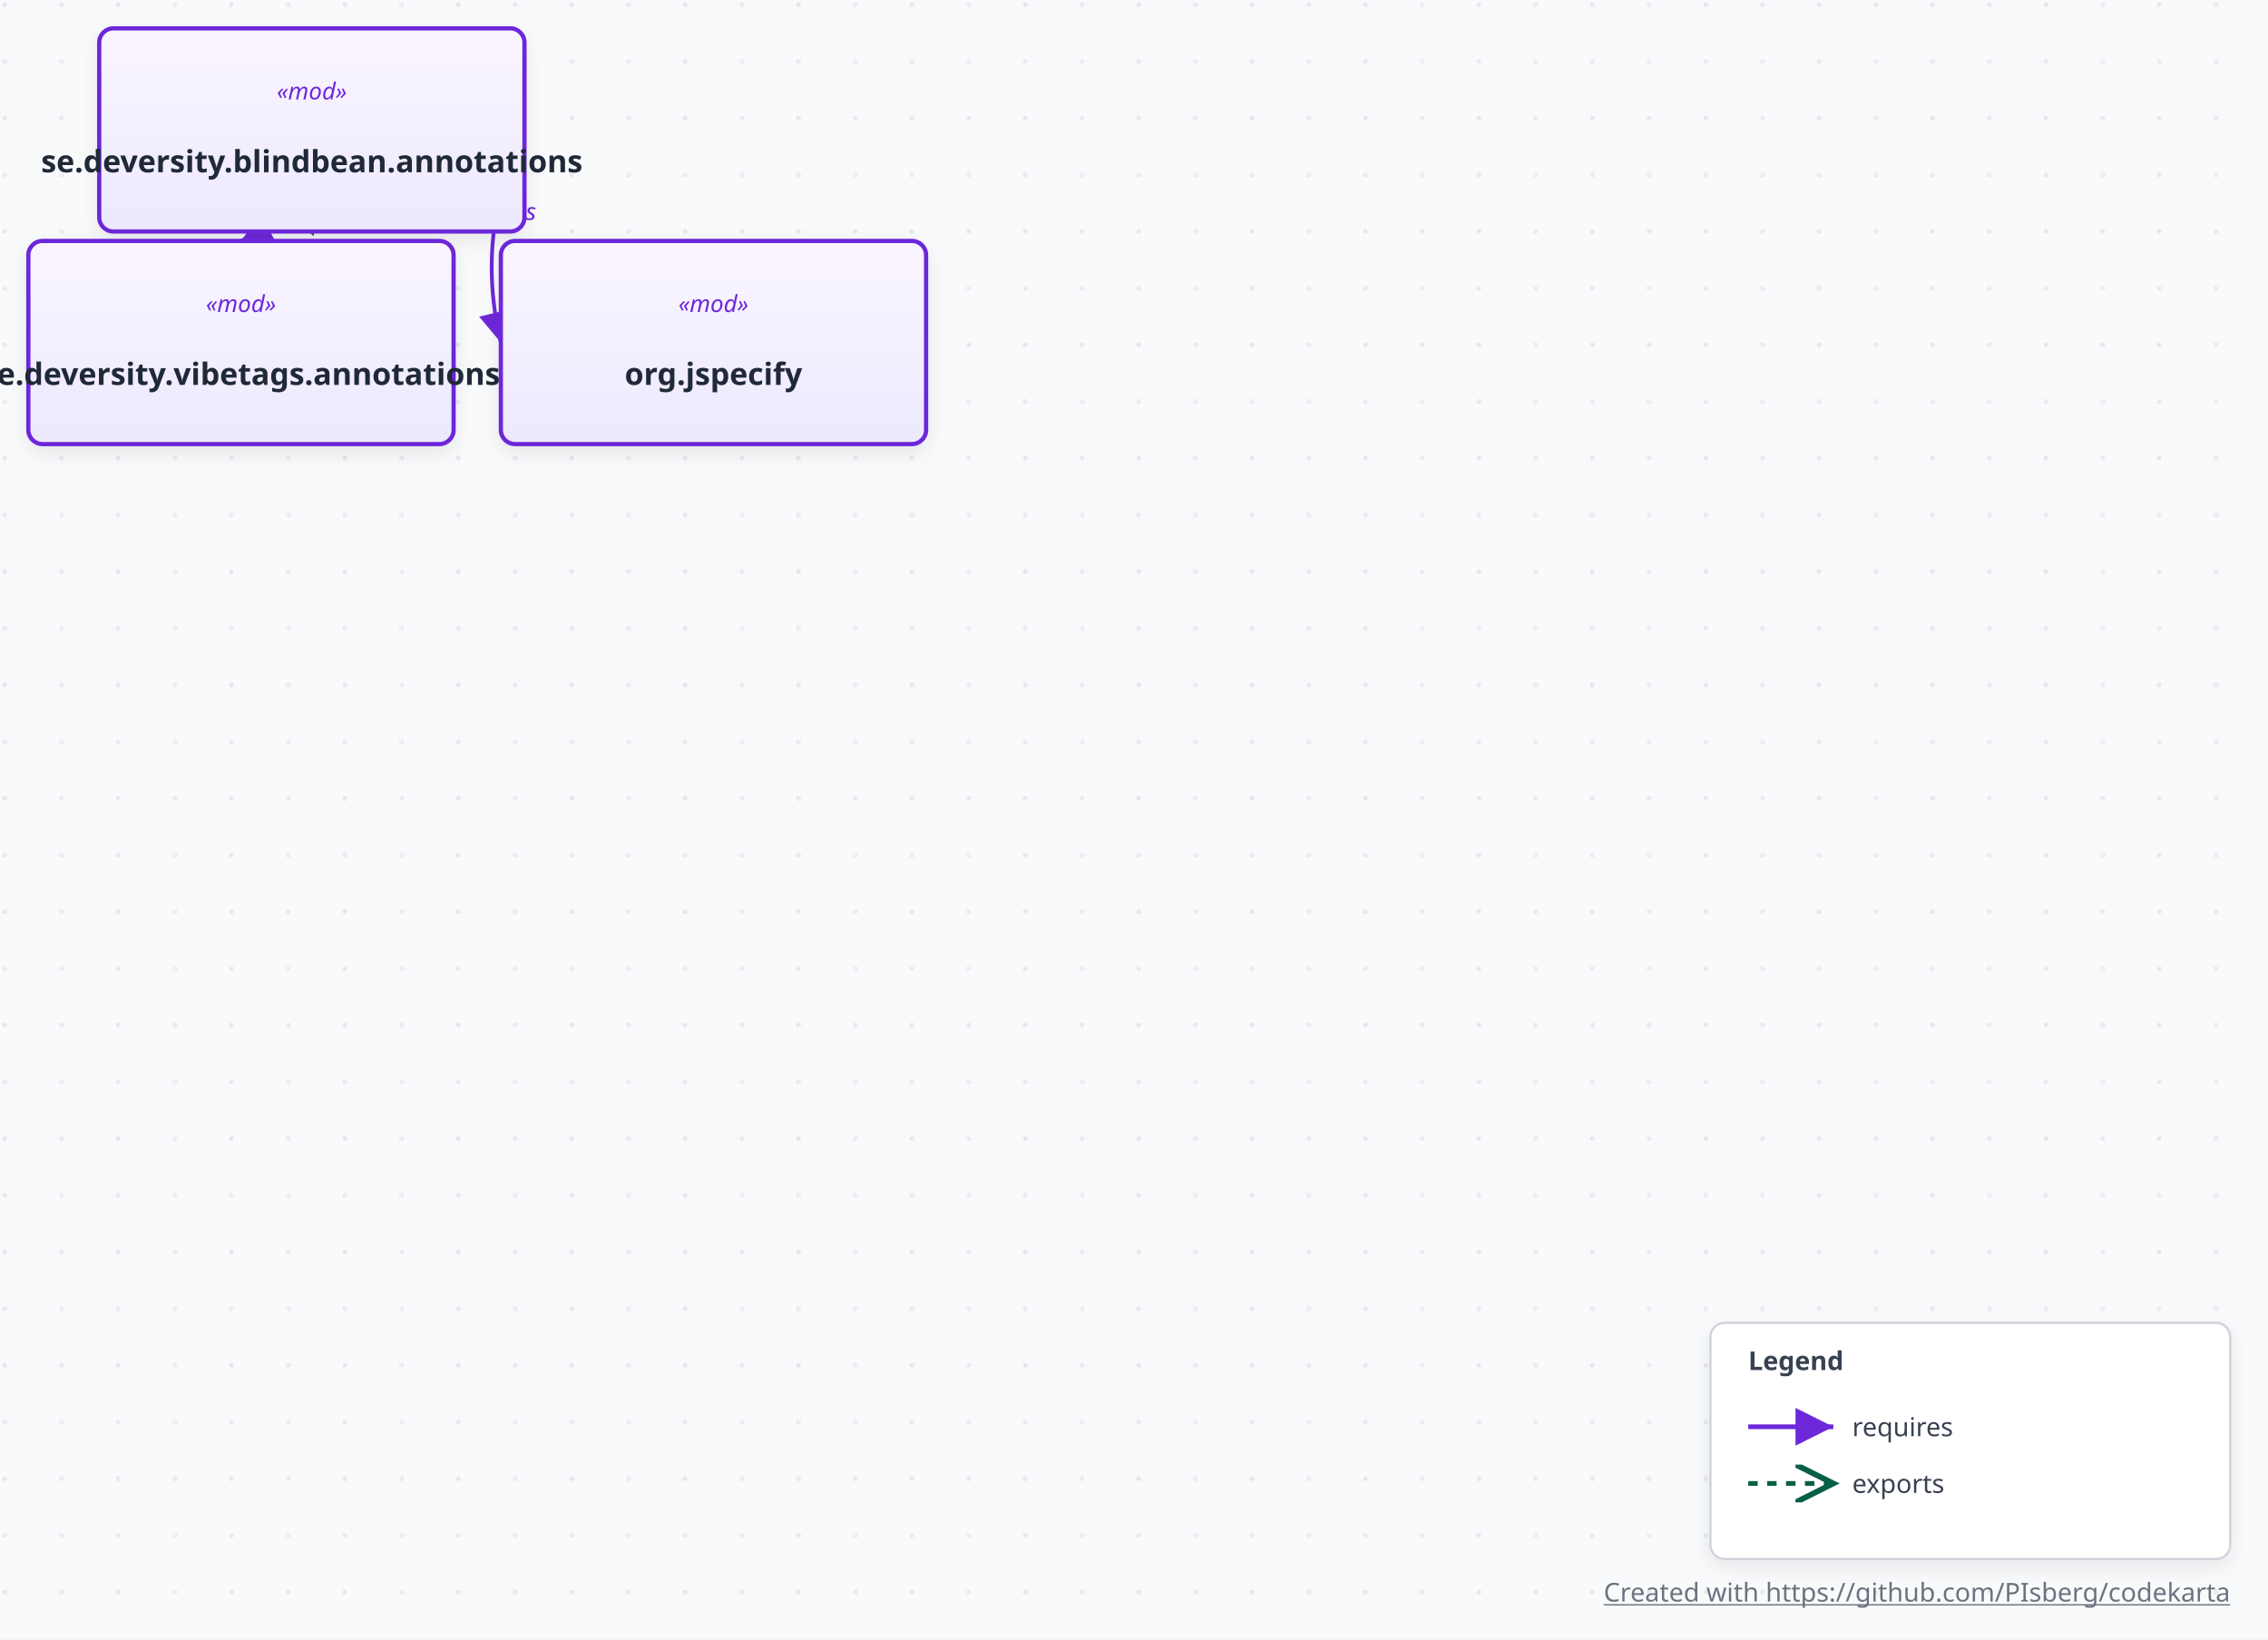
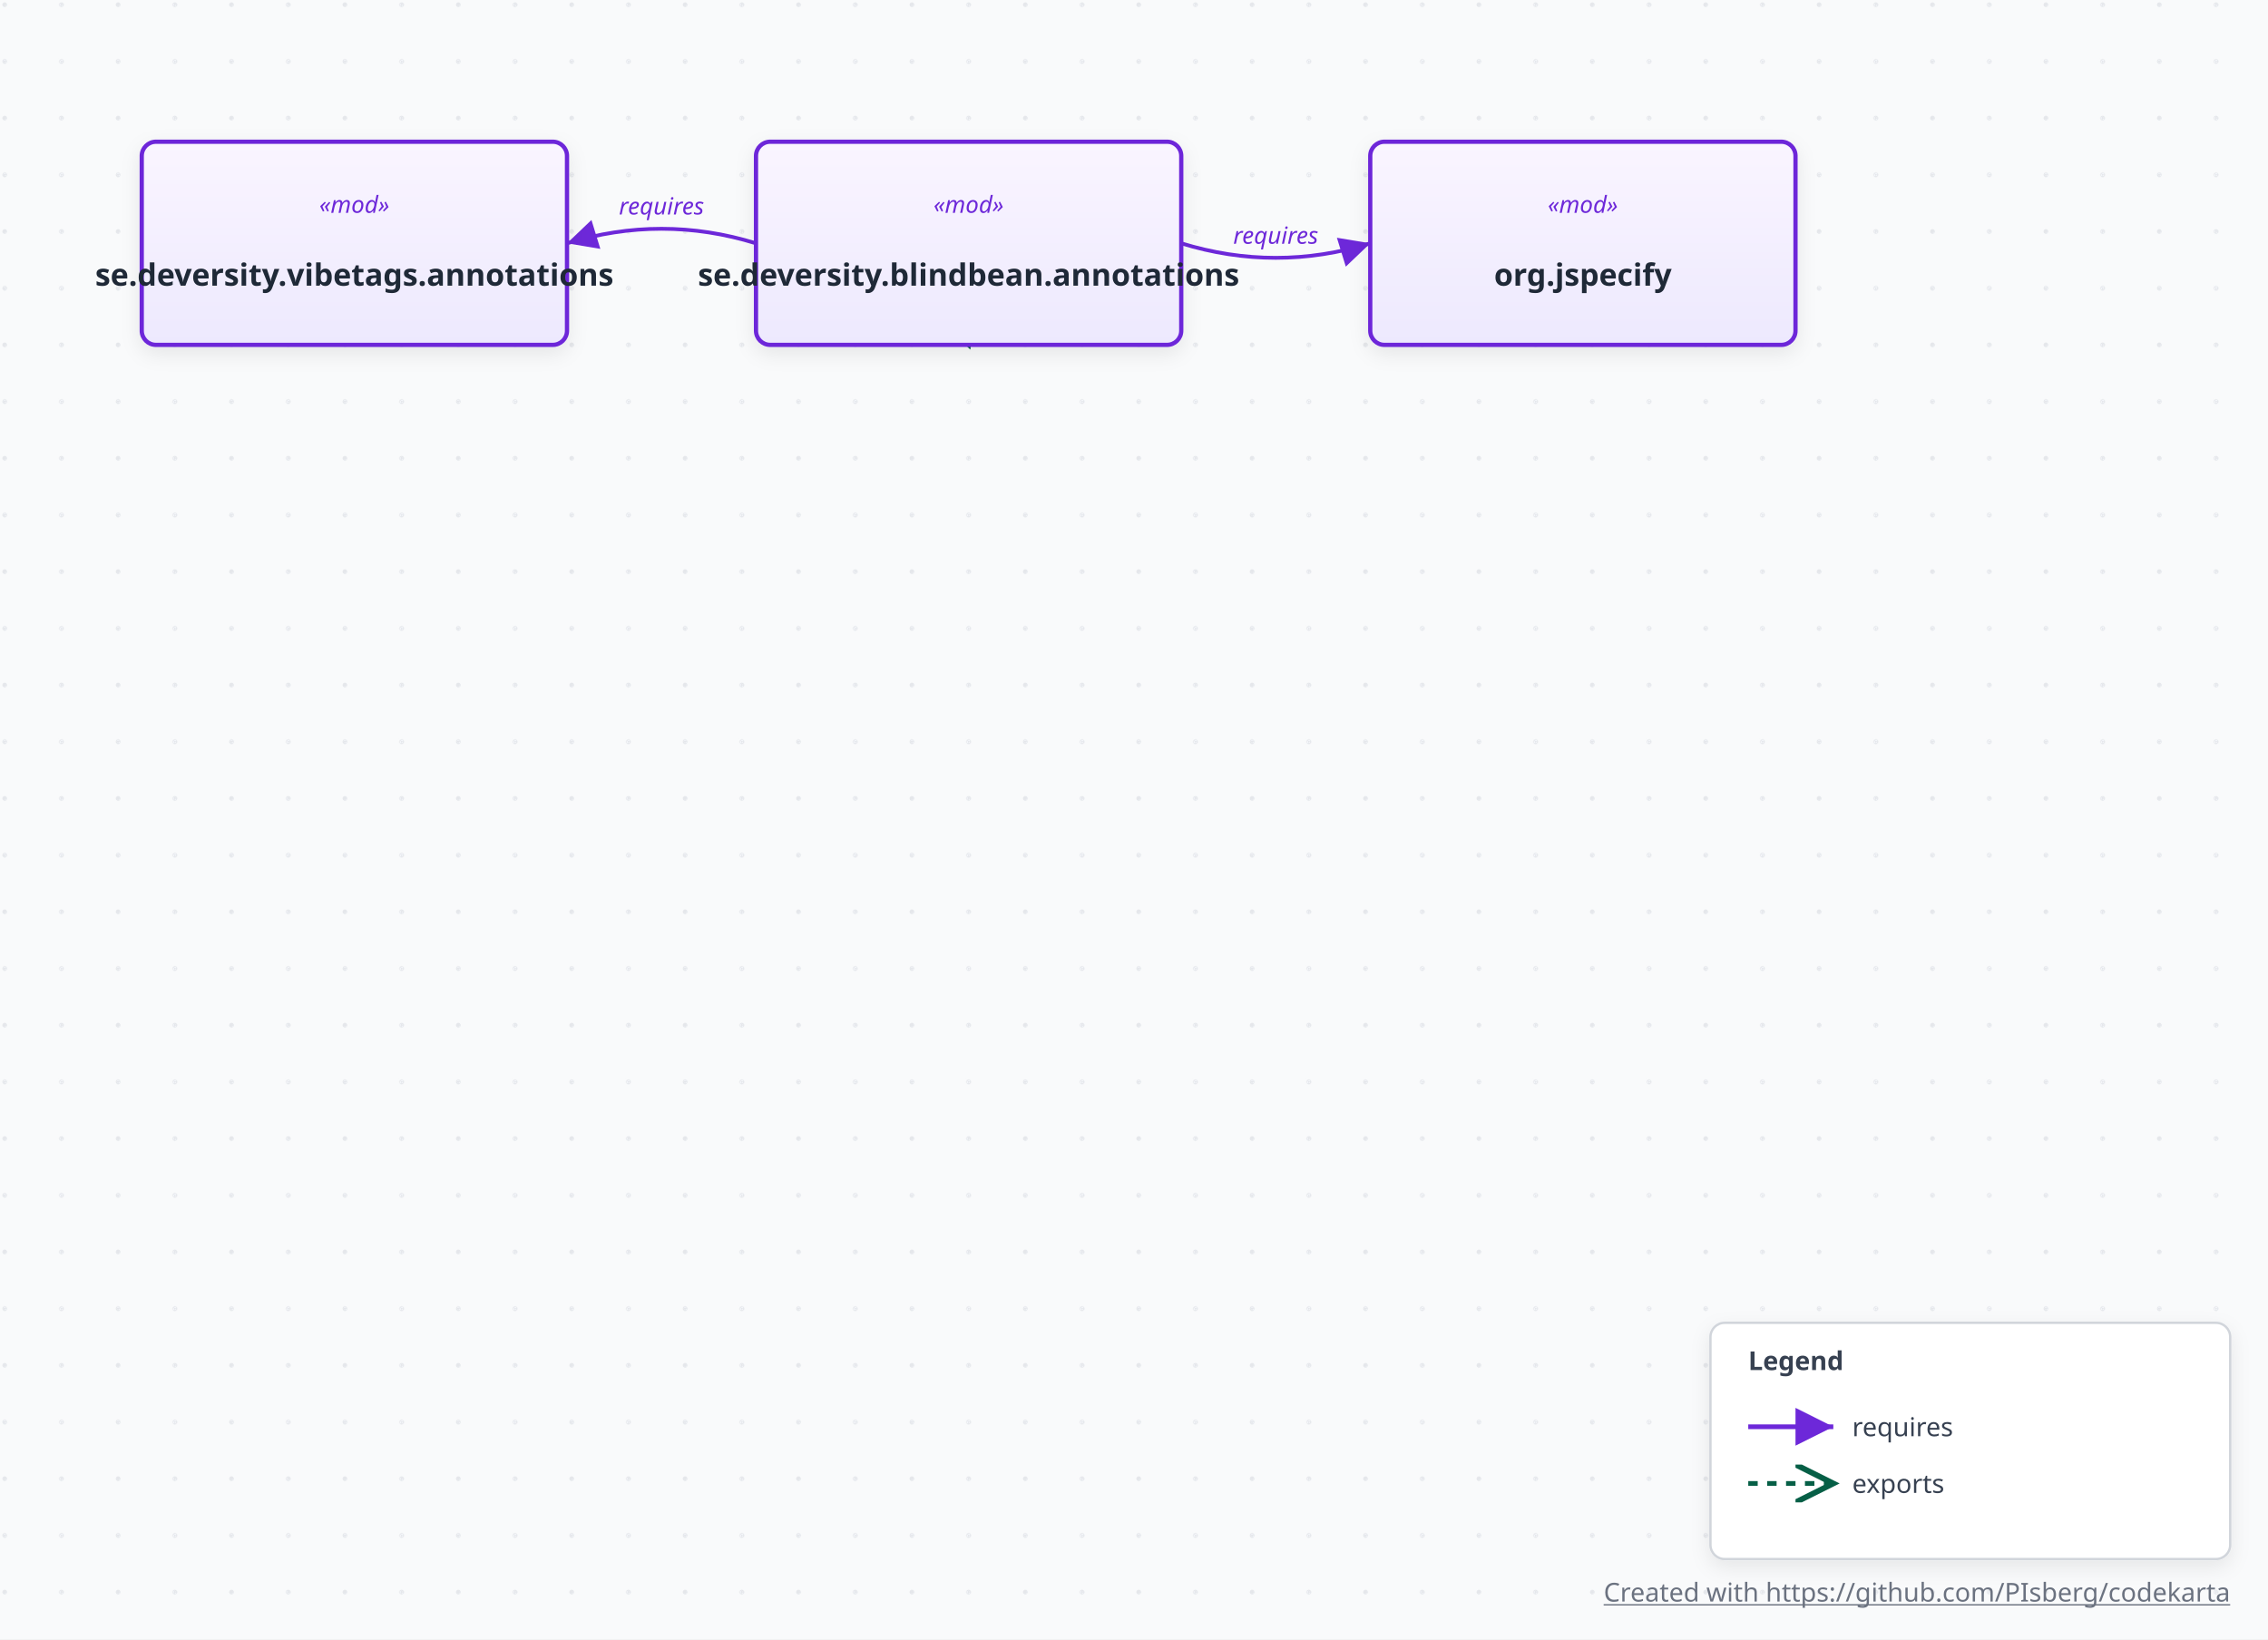
<svg xmlns="http://www.w3.org/2000/svg" width="960" height="694" viewBox="0 0 960 694">
  <defs>
    <style>
svg { font-family: 'Outfit', 'Inter', -apple-system, BlinkMacSystemFont, 'Segoe UI', sans-serif; }
text { font-family: 'Outfit', 'Inter', -apple-system, BlinkMacSystemFont, 'Segoe UI', sans-serif !important; }
.node-rect { transition: filter 0.2s ease, stroke-width 0.2s ease, stroke 0.2s ease; }
.node-rect:hover { stroke-width: 2.2 !important; filter: drop-shadow(0 8px 16px rgba(15, 23, 42, 0.12)) !important; }
.edge-line { stroke-linecap: round; stroke-linejoin: round; transition: stroke-width 0.2s ease; }
.edge-line:hover { stroke-width: 2.5 !important; }
.edge-label { paint-order: stroke; stroke: #f9fafb; stroke-width: 3; font-weight: 500; }
.diagram-attribution { fill: #9ca3af; text-decoration: none; transition: fill 0.2s ease; }
.diagram-attribution:hover { fill: #4b5563; text-decoration: underline; }
.group-rect { transition: stroke-width 0.2s ease; }
.node-label { pointer-events: none; }
</style>
    <filter id="nodeShadow" x="-20%" y="-20%" width="140%" height="140%">
      <feDropShadow dx="0" dy="3" stdDeviation="4" flood-color="#0f172a" flood-opacity="0.08" />
    </filter>
    <linearGradient id="grad-CLASS" x1="0%" y1="0%" x2="0%" y2="100%">
      <stop offset="0%" stop-color="#ffffff" />
      <stop offset="100%" stop-color="#f3f4f6" />
    </linearGradient>
    <linearGradient id="grad-INTERFACE" x1="0%" y1="0%" x2="0%" y2="100%">
      <stop offset="0%" stop-color="#eff6ff" />
      <stop offset="100%" stop-color="#dbeafe" />
    </linearGradient>
    <linearGradient id="grad-MODULE" x1="0%" y1="0%" x2="0%" y2="100%">
      <stop offset="0%" stop-color="#faf5ff" />
      <stop offset="100%" stop-color="#ede9fe" />
    </linearGradient>
    <linearGradient id="grad-METHOD" x1="0%" y1="0%" x2="0%" y2="100%">
      <stop offset="0%" stop-color="#fffbeb" />
      <stop offset="100%" stop-color="#fef3c7" />
    </linearGradient>
    <linearGradient id="grad-PACKAGE" x1="0%" y1="0%" x2="0%" y2="100%">
      <stop offset="0%" stop-color="#ecfdf5" />
      <stop offset="100%" stop-color="#d1fae5" />
    </linearGradient>
    <linearGradient id="grad-EXCEPTION" x1="0%" y1="0%" x2="0%" y2="100%">
      <stop offset="0%" stop-color="#fef2f2" />
      <stop offset="100%" stop-color="#fee2e2" />
    </linearGradient>
    <linearGradient id="grad-STATE" x1="0%" y1="0%" x2="0%" y2="100%">
      <stop offset="0%" stop-color="#f0f9ff" />
      <stop offset="100%" stop-color="#e0f2fe" />
    </linearGradient>
    <pattern id="dotGrid" width="24" height="24" patternUnits="userSpaceOnUse">
      <circle cx="2" cy="2" r="1" fill="#e5e7eb" />
    </pattern>
    <marker id="marker-filled-6d28d9" markerWidth="10" markerHeight="8" refX="8" refY="4" orient="auto">
      <path d="M0,0 L8,4 L0,8 Z" fill="#6d28d9" />
    </marker>
    <marker id="marker-open-065f46" markerWidth="10" markerHeight="8" refX="8" refY="4" orient="auto">
      <path d="M0,0 L8,4 L0,8" fill="none" stroke="#065f46" stroke-width="1.2" />
    </marker>
  </defs>
  <rect width="960" height="694" fill="#f9fafb" />
  <rect width="960" height="694" fill="url(#dotGrid)" />
-   <path class="edge-line" data-source="se.deversity.blindbean.annotations" data-target="se.deversity.vibetags.annotations" data-type="REQUIRES" d="M132.0 98.0 Q116.3 94.6 102.0 102.0" fill="none" stroke="#6d28d9" stroke-width="1.6" marker-end="url(#marker-filled-6d28d9)" />
-   <text class="edge-label" data-source="se.deversity.blindbean.annotations" data-target="se.deversity.vibetags.annotations" data-type="REQUIRES" x="116.6" y="91.3" text-anchor="middle" font-family="sans-serif" font-size="10" fill="#6d28d9" font-style="italic">requires</text>
-   <path class="edge-line" data-source="se.deversity.blindbean.annotations" data-target="org.jspecify" data-type="REQUIRES" d="M222.0 55.0 Q200.8 98.2 212.0 145.0" fill="none" stroke="#6d28d9" stroke-width="1.6" marker-end="url(#marker-filled-6d28d9)" />
-   <text class="edge-label" data-source="se.deversity.blindbean.annotations" data-target="org.jspecify" data-type="REQUIRES" x="208.9" y="93.1" text-anchor="middle" font-family="sans-serif" font-size="10" fill="#6d28d9" font-style="italic">requires</text>
-   <path class="edge-line" data-source="se.deversity.blindbean.annotations" data-target="se.deversity.blindbean.annotations" data-type="EXPORTS" d="M132.0 12.0 Q116.5 55.0 132.0 98.0" fill="none" stroke="#065f46" stroke-width="1.6" stroke-dasharray="4,4" marker-end="url(#marker-open-065f46)" />
-   <text class="edge-label" data-source="se.deversity.blindbean.annotations" data-target="se.deversity.blindbean.annotations" data-type="EXPORTS" x="124.3" y="49.0" text-anchor="middle" font-family="sans-serif" font-size="10" fill="#065f46" font-style="italic">exports</text>
+   <path class="edge-line" data-source="se.deversity.blindbean.annotations" data-target="se.deversity.vibetags.annotations" data-type="REQUIRES" d="M320.0 103.0 Q280.0 90.7 240.0 103.0" fill="none" stroke="#6d28d9" stroke-width="1.6" marker-end="url(#marker-filled-6d28d9)" />
+   <text class="edge-label" data-source="se.deversity.blindbean.annotations" data-target="se.deversity.vibetags.annotations" data-type="REQUIRES" x="280.0" y="90.8" text-anchor="middle" font-family="sans-serif" font-size="10" fill="#6d28d9" font-style="italic">requires</text>
+   <path class="edge-line" data-source="se.deversity.blindbean.annotations" data-target="org.jspecify" data-type="REQUIRES" d="M500.0 103.0 Q540.0 115.3 580.0 103.0" fill="none" stroke="#6d28d9" stroke-width="1.6" marker-end="url(#marker-filled-6d28d9)" />
+   <text class="edge-label" data-source="se.deversity.blindbean.annotations" data-target="org.jspecify" data-type="REQUIRES" x="540.0" y="103.2" text-anchor="middle" font-family="sans-serif" font-size="10" fill="#6d28d9" font-style="italic">requires</text>
+   <path class="edge-line" data-source="se.deversity.blindbean.annotations" data-target="se.deversity.blindbean.annotations" data-type="EXPORTS" d="M410.0 60.0 Q394.5 103.0 410.0 146.0" fill="none" stroke="#065f46" stroke-width="1.6" stroke-dasharray="4,4" marker-end="url(#marker-open-065f46)" />
+   <text class="edge-label" data-source="se.deversity.blindbean.annotations" data-target="se.deversity.blindbean.annotations" data-type="EXPORTS" x="402.3" y="97.0" text-anchor="middle" font-family="sans-serif" font-size="10" fill="#065f46" font-style="italic">exports</text>
  <g id="se.deversity.blindbean.annotations">
-     <rect class="node-rect" x="42.0" y="12.0" width="180.0" height="86.0" rx="6.0" fill="url(#grad-MODULE)" stroke="#6d28d9" stroke-width="1.8" filter="url(#nodeShadow)" />
-     <text class="node-label" x="132.0" y="42.1" text-anchor="middle" font-family="sans-serif" font-size="10" fill="#6d28d9" font-style="italic">«mod»</text>
-     <text class="node-label" x="132.0" y="67.9" text-anchor="middle" dominant-baseline="central" font-family="sans-serif" font-size="13" font-weight="bold" fill="#1f2937">se.deversity.blindbean.annotations</text>
+     <rect class="node-rect" x="320.0" y="60.0" width="180.0" height="86.0" rx="6.0" fill="url(#grad-MODULE)" stroke="#6d28d9" stroke-width="1.8" filter="url(#nodeShadow)" />
+     <text class="node-label" x="410.0" y="90.1" text-anchor="middle" font-family="sans-serif" font-size="10" fill="#6d28d9" font-style="italic">«mod»</text>
+     <text class="node-label" x="410.0" y="115.9" text-anchor="middle" dominant-baseline="central" font-family="sans-serif" font-size="13" font-weight="bold" fill="#1f2937">se.deversity.blindbean.annotations</text>
  </g>
  <g id="se.deversity.vibetags.annotations">
-     <rect class="node-rect" x="12.0" y="102.0" width="180.0" height="86.0" rx="6.0" fill="url(#grad-MODULE)" stroke="#6d28d9" stroke-width="1.8" filter="url(#nodeShadow)" />
-     <text class="node-label" x="102.0" y="132.1" text-anchor="middle" font-family="sans-serif" font-size="10" fill="#6d28d9" font-style="italic">«mod»</text>
-     <text class="node-label" x="102.0" y="157.9" text-anchor="middle" dominant-baseline="central" font-family="sans-serif" font-size="13" font-weight="bold" fill="#1f2937">se.deversity.vibetags.annotations</text>
+     <rect class="node-rect" x="60.0" y="60.0" width="180.0" height="86.0" rx="6.0" fill="url(#grad-MODULE)" stroke="#6d28d9" stroke-width="1.8" filter="url(#nodeShadow)" />
+     <text class="node-label" x="150.0" y="90.1" text-anchor="middle" font-family="sans-serif" font-size="10" fill="#6d28d9" font-style="italic">«mod»</text>
+     <text class="node-label" x="150.0" y="115.9" text-anchor="middle" dominant-baseline="central" font-family="sans-serif" font-size="13" font-weight="bold" fill="#1f2937">se.deversity.vibetags.annotations</text>
  </g>
  <g id="org.jspecify">
-     <rect class="node-rect" x="212.0" y="102.0" width="180.0" height="86.0" rx="6.0" fill="url(#grad-MODULE)" stroke="#6d28d9" stroke-width="1.8" filter="url(#nodeShadow)" />
-     <text class="node-label" x="302.0" y="132.1" text-anchor="middle" font-family="sans-serif" font-size="10" fill="#6d28d9" font-style="italic">«mod»</text>
-     <text class="node-label" x="302.0" y="157.9" text-anchor="middle" dominant-baseline="central" font-family="sans-serif" font-size="13" font-weight="bold" fill="#1f2937">org.jspecify</text>
+     <rect class="node-rect" x="580.0" y="60.0" width="180.0" height="86.0" rx="6.0" fill="url(#grad-MODULE)" stroke="#6d28d9" stroke-width="1.8" filter="url(#nodeShadow)" />
+     <text class="node-label" x="670.0" y="90.1" text-anchor="middle" font-family="sans-serif" font-size="10" fill="#6d28d9" font-style="italic">«mod»</text>
+     <text class="node-label" x="670.0" y="115.9" text-anchor="middle" dominant-baseline="central" font-family="sans-serif" font-size="13" font-weight="bold" fill="#1f2937">org.jspecify</text>
  </g>
  <rect x="724.0" y="560.0" width="220.0" height="100.0" rx="6" fill="#ffffff" stroke="#d1d5db" stroke-width="1" filter="url(#nodeShadow)" />
  <text x="740.0" y="580.0" font-family="sans-serif" font-size="11" font-weight="bold" fill="#374151">Legend</text>
  <line x1="740.0" y1="604.0" x2="776.0" y2="604.0" stroke="#6d28d9" stroke-width="2" marker-end="url(#marker-filled-6d28d9)" />
  <text x="784.0" y="608.0" font-family="sans-serif" font-size="11" fill="#374151">requires</text>
  <line x1="740.0" y1="628.0" x2="776.0" y2="628.0" stroke="#065f46" stroke-width="2" stroke-dasharray="4,4" marker-end="url(#marker-open-065f46)" />
  <text x="784.0" y="632.0" font-family="sans-serif" font-size="11" fill="#374151">exports</text>
  <a class="diagram-attribution" href="https://github.com/PIsberg/codekarta" target="_blank" rel="noopener noreferrer">
    <text x="944.0" y="678.0" text-anchor="end" font-family="sans-serif" font-size="11" fill="#6b7280" text-decoration="underline">Created with https://github.com/PIsberg/codekarta</text>
  </a>
</svg>
